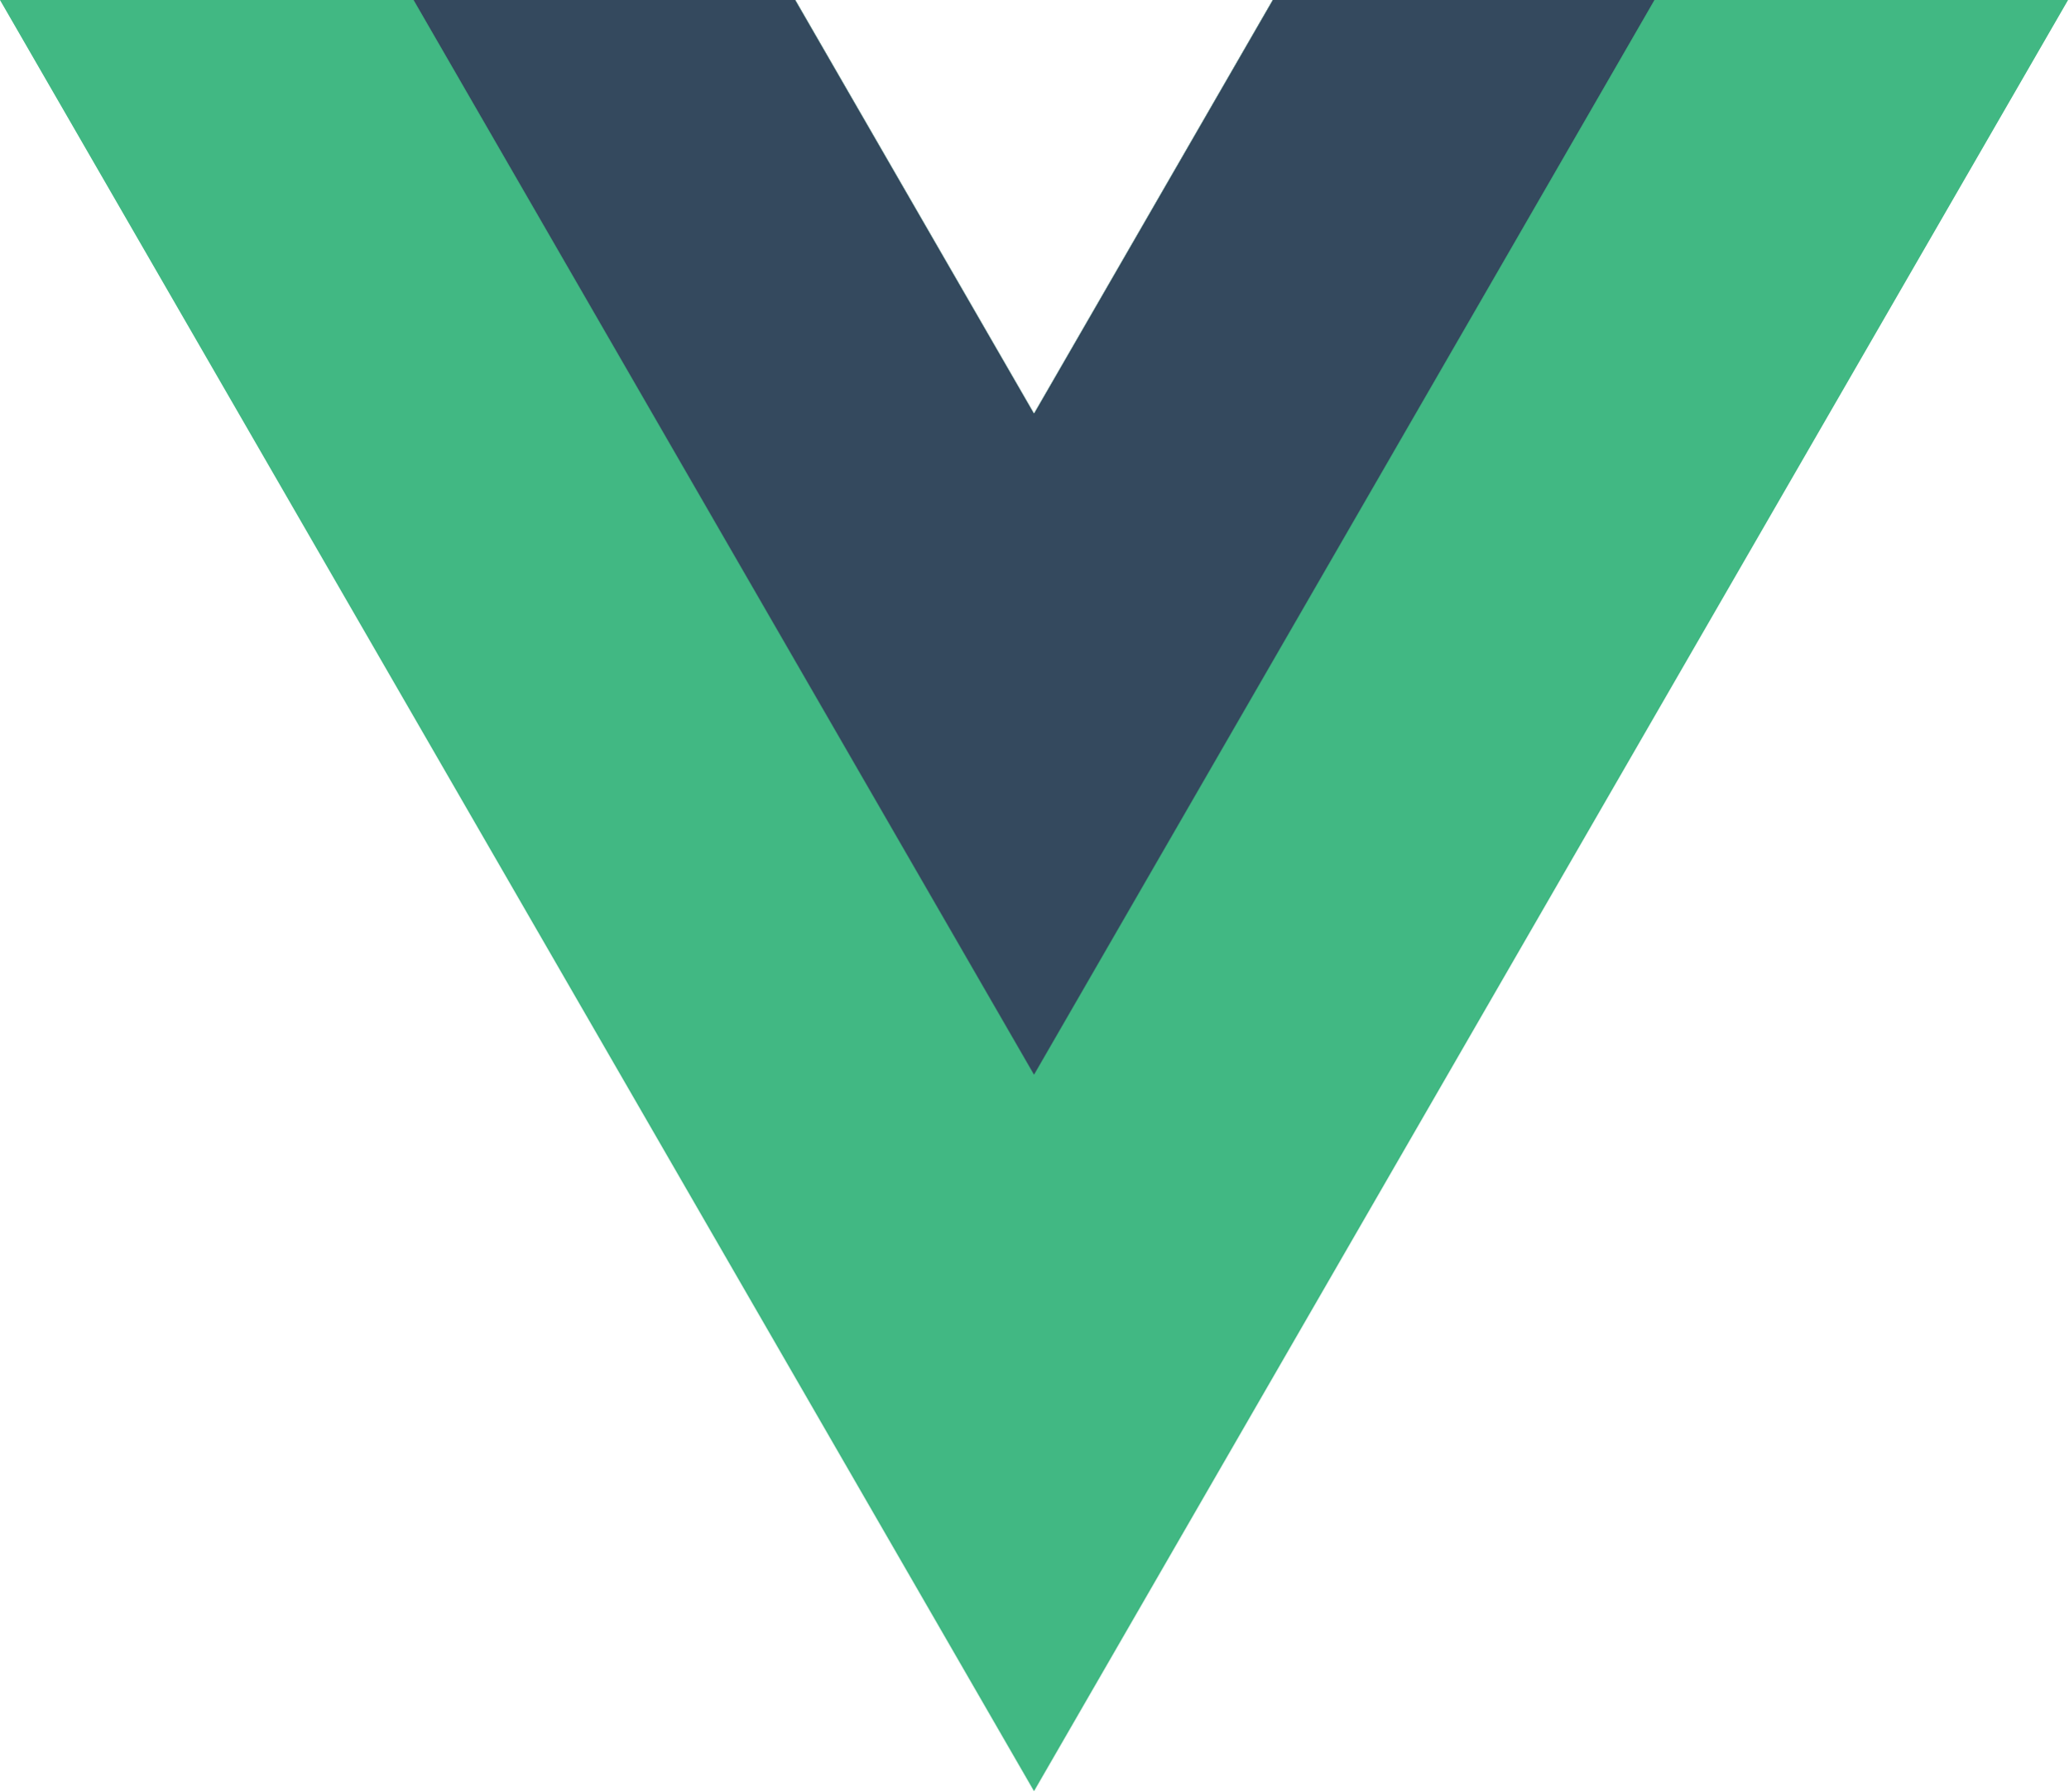
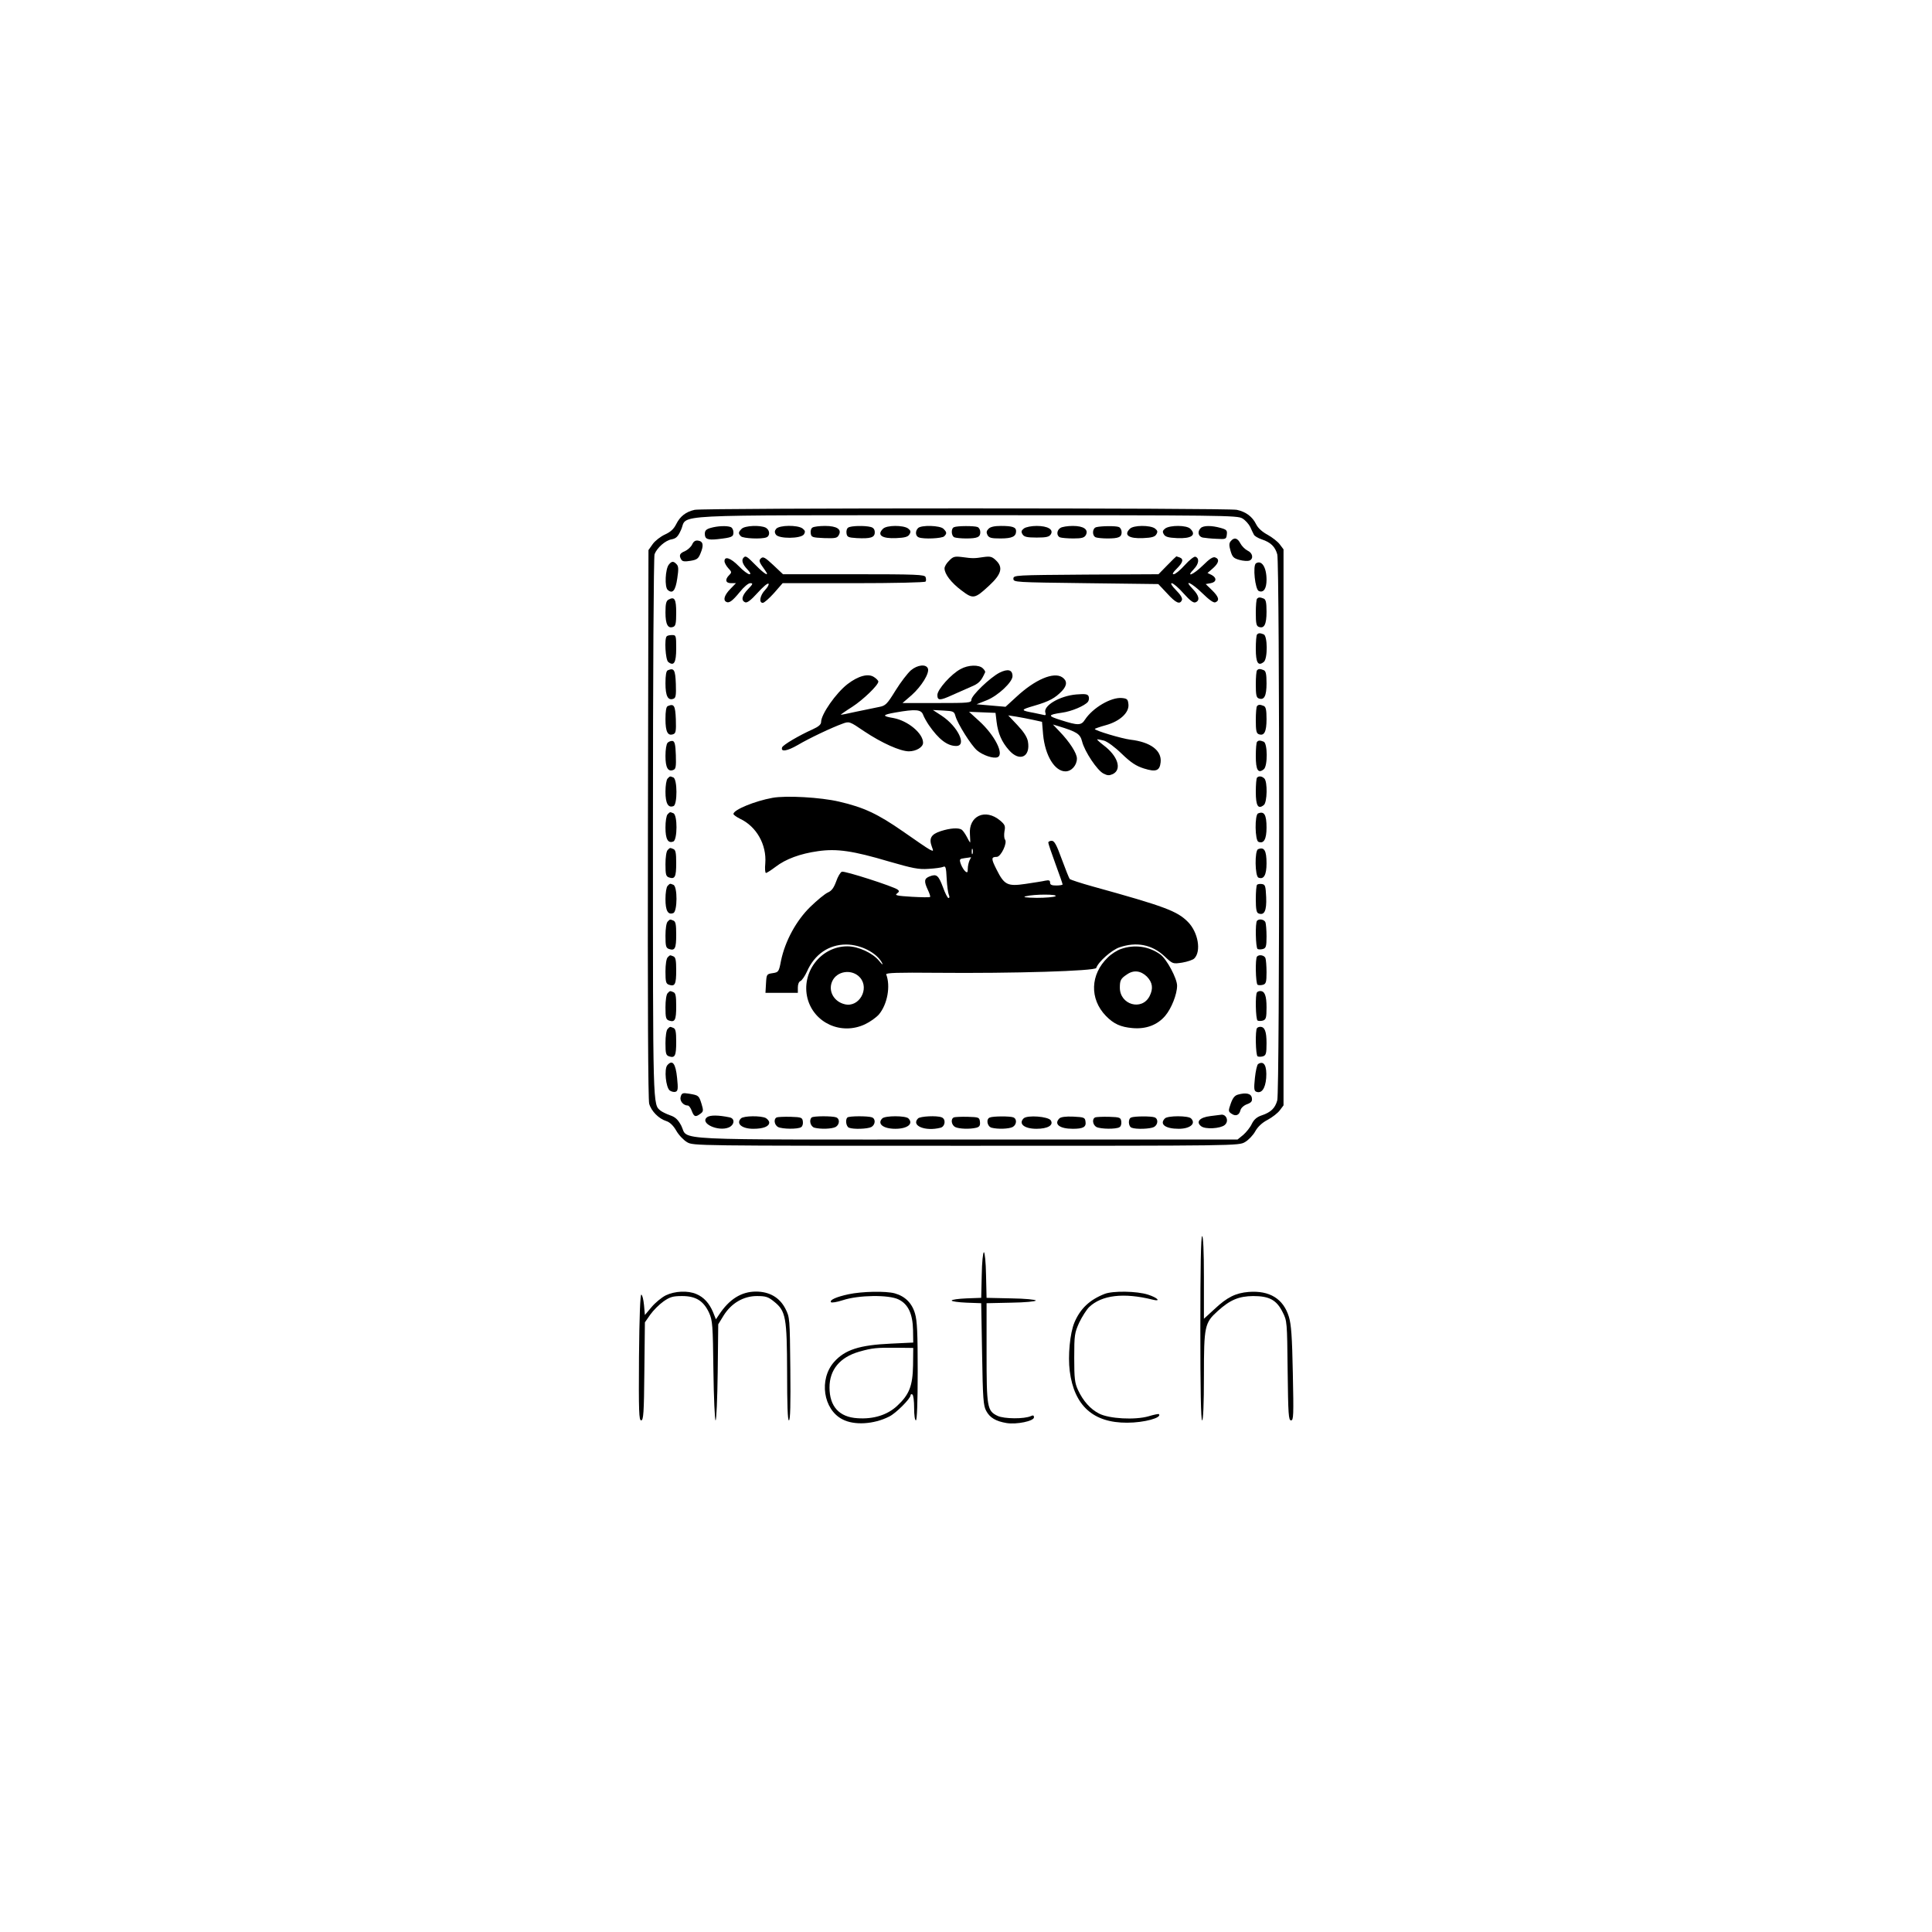
- <svg xmlns="http://www.w3.org/2000/svg" viewBox="0 0 261.76 226.69">
-   <path d="M161.096.001l-30.225 52.351L100.647.001H-.005l130.877 226.688L261.749.001z" fill="#41b883" />
-   <path d="M161.096.001l-30.225 52.351L100.647.001H52.346l78.526 136.01L209.398.001z" fill="#34495e" />
+ <svg xmlns="http://www.w3.org/2000/svg" version="1.0" width="1080pt" height="1080pt" viewBox="0 0 1080 1080" preserveAspectRatio="xMidYMid meet">
+   <g transform="translate(0,1080) scale(0.1,-0.1)" fill="#000000" stroke="none">
+     <path d="M3883 7950 c-49 -11 -81 -36 -103 -80 -14 -28 -32 -44 -63 -58 -24 -11 -55 -35 -68 -53 l-24 -34 -3 -1530 c-2 -1021 1 -1542 7 -1565 12 -42 54 -84 96 -97 19 -6 39 -25 55 -53 14 -25 42 -54 61 -65 34 -20 45 -20 1559 -20 1521 0 1525 0 1560 21 19 11 45 38 57 60 14 25 38 48 69 64 26 14 57 38 68 53 l21 28 0 1554 0 1554 -21 28 c-11 15 -42 39 -67 53 -30 16 -54 37 -65 59 -21 43 -57 70 -108 81 -47 11 -2985 11 -3031 0z m3062 -48 c17 -10 36 -32 44 -48 7 -16 16 -35 20 -42 3 -8 23 -20 44 -27 51 -17 75 -41 87 -84 14 -49 14 -3003 0 -3052 -12 -44 -36 -67 -87 -84 -27 -9 -43 -23 -55 -47 -9 -20 -31 -47 -48 -62 l-32 -26 -1515 0 c-1705 0 -1551 -8 -1595 78 -18 33 -32 47 -61 57 -20 7 -45 19 -54 26 -44 37 -43 -5 -43 1583 0 845 4 1515 9 1528 14 36 60 77 95 83 26 5 36 15 53 53 41 90 -117 81 1593 82 1452 0 1516 -1 1545 -18z" />
+     <path d="M3973 7849 c-25 -7 -33 -15 -33 -33 0 -29 15 -36 71 -30 81 9 89 13 89 38 0 13 -7 27 -16 30 -22 8 -73 6 -111 -5z" />
+     <path d="M4146 7844 c-19 -19 -20 -26 -4 -42 12 -12 114 -17 142 -6 22 8 20 41 -3 54 -31 16 -117 12 -135 -6z" />
+     <path d="M4339 7844 c-9 -11 -10 -20 -2 -32 15 -25 141 -24 157 1 9 15 7 21 -8 33 -28 20 -129 19 -147 -2z" />
+     <path d="M4542 7851 c-8 -4 -12 -19 -10 -32 3 -22 8 -24 75 -27 63 -2 73 0 82 17 18 32 -11 51 -77 51 -31 0 -63 -4 -70 -9z" />
+     <path d="M4742 7851 c-8 -4 -12 -19 -10 -32 3 -21 9 -24 57 -27 77 -4 101 3 101 32 0 16 -7 26 -22 30 -34 9 -111 7 -126 -3z" />
+     <path d="M4936 7844 c-36 -35 -6 -56 75 -52 47 2 65 7 73 21 9 15 7 21 -8 33 -27 19 -120 19 -140 -2z" />
+     <path d="M5132 7848 c-17 -17 -15 -45 4 -52 28 -11 130 -6 142 6 16 16 15 23 -4 42 -19 19 -124 22 -142 4z" />
+     <path d="M5333 7853 c-18 -7 -16 -50 3 -57 9 -3 37 -6 64 -6 63 0 80 7 80 35 0 13 -7 26 -16 29 -18 7 -113 7 -131 -1z" />
+     <path d="M5526 7844 c-12 -12 -13 -20 -6 -35 9 -16 22 -19 73 -19 65 0 87 11 87 41 0 22 -20 29 -85 29 -35 0 -59 -5 -69 -16z" />
+     <path d="M5724 7846 c-15 -12 -17 -18 -8 -33 9 -14 24 -18 79 -18 55 0 70 4 79 18 17 27 -17 47 -79 47 -29 0 -60 -6 -71 -14z" />
+     <path d="M5928 7849 c-22 -13 -23 -45 -2 -53 9 -3 42 -6 74 -6 48 0 61 4 70 19 16 31 -12 51 -73 51 -29 0 -60 -5 -69 -11z" />
+     <path d="M6128 7853 c-23 -6 -24 -49 -2 -57 9 -3 37 -6 64 -6 63 0 80 7 80 35 0 13 -7 26 -16 29 -17 7 -99 6 -126 -1z" />
+     <path d="M6316 7844 c-36 -35 -6 -56 75 -52 47 2 65 7 73 21 9 15 7 21 -8 33 -27 19 -120 19 -140 -2z" />
+     <path d="M6514 7846 c-15 -12 -17 -18 -8 -33 8 -14 26 -19 73 -21 81 -4 111 17 75 52 -20 21 -113 21 -140 2z" />
+     <path d="M6712 7848 c-20 -20 -14 -47 11 -53 12 -2 47 -6 77 -7 53 -3 55 -2 58 24 3 23 -2 28 -35 37 -50 14 -96 14 -111 -1z" />
+     <path d="M6880 7775 c-10 -12 -10 -24 -1 -55 10 -34 17 -41 50 -50 21 -6 46 -7 55 -4 25 10 19 43 -10 56 -14 7 -32 25 -40 40 -16 31 -35 36 -54 13z" />
+     <path d="M3869 7756 c-6 -13 -25 -30 -40 -37 -30 -12 -35 -24 -20 -48 6 -10 20 -11 51 -6 36 6 44 12 56 42 19 45 15 67 -14 71 -15 2 -25 -4 -33 -22z" />
+     <path d="M4157 7683 c-14 -13 -6 -38 20 -65 18 -19 22 -28 12 -28 -8 0 -35 20 -59 45 -45 46 -80 58 -80 28 0 -9 10 -27 21 -39 20 -21 20 -24 5 -39 -25 -25 -20 -45 11 -45 l27 0 -32 -33 c-32 -33 -41 -61 -23 -71 16 -10 35 4 76 54 23 29 48 50 59 50 17 0 15 -5 -12 -33 -35 -36 -41 -64 -16 -74 11 -4 32 12 69 53 29 32 56 56 61 51 4 -4 -5 -20 -19 -35 -29 -30 -36 -72 -13 -72 8 0 36 25 63 55 l48 55 397 0 c227 0 399 4 402 9 4 5 3 16 0 25 -5 14 -49 16 -402 16 l-395 0 -54 51 c-44 41 -56 49 -68 39 -15 -13 -13 -20 21 -67 29 -40 0 -25 -51 27 -50 51 -57 55 -68 43z" />
+     <path d="M5306 7666 c-15 -14 -26 -33 -26 -43 0 -32 37 -80 94 -123 66 -50 74 -49 156 27 69 64 79 102 36 142 -21 20 -32 22 -68 17 -52 -8 -61 -8 -120 0 -41 5 -50 3 -72 -20z" />
+     <path d="M6525 7640 l-49 -50 -406 -2 c-397 -3 -405 -3 -405 -23 0 -20 8 -20 405 -25 l405 -5 49 -52 c50 -55 72 -64 83 -37 4 10 -8 30 -33 55 -23 23 -32 39 -24 39 8 0 38 -25 66 -57 36 -40 55 -55 67 -50 26 10 20 38 -15 74 -56 58 -7 36 53 -23 39 -38 63 -55 73 -51 25 10 19 31 -19 68 l-35 34 28 5 c33 6 35 30 5 46 l-23 11 30 26 c34 30 38 52 13 61 -12 5 -32 -8 -68 -44 -54 -53 -100 -72 -51 -21 28 29 32 61 8 69 -7 2 -34 -19 -59 -47 -25 -28 -53 -51 -62 -51 -10 0 -4 10 17 31 35 35 40 54 16 63 -9 3 -17 6 -18 6 -1 0 -24 -22 -51 -50z" />
+     <path d="M3739 7644 c-20 -24 -25 -127 -6 -142 27 -23 43 -4 53 65 8 52 7 68 -4 79 -17 18 -27 18 -43 -2z" />
+     <path d="M7021 7651 c-19 -12 -5 -147 16 -155 27 -11 43 14 43 63 0 70 -27 112 -59 92z" />
+     <path d="M3737 7448 c-13 -7 -17 -23 -17 -72 0 -67 14 -92 44 -80 13 5 16 21 16 79 0 76 -9 92 -43 73z" />
+     <path d="M7027 7453 c-4 -3 -7 -39 -7 -79 0 -57 3 -73 16 -78 31 -12 44 13 44 84 0 53 -4 69 -16 74 -20 8 -29 8 -37 -1z" />
+     <path d="M7027 7253 c-4 -3 -7 -39 -7 -80 0 -78 13 -99 45 -73 22 18 21 146 -1 154 -20 8 -29 8 -37 -1z" />
+     <path d="M3727 7243 c-14 -13 -7 -130 8 -143 32 -26 45 -5 45 75 0 72 -1 75 -23 75 -13 0 -27 -3 -30 -7z" />
+     <path d="M5092 7053 c-18 -16 -57 -66 -86 -113 -48 -78 -56 -85 -92 -92 -21 -4 -78 -16 -126 -26 -49 -11 -88 -19 -88 -17 0 1 28 21 63 43 62 40 147 122 147 142 0 5 -11 17 -24 25 -32 22 -88 7 -148 -39 -65 -50 -148 -169 -148 -212 0 -14 -14 -26 -47 -41 -76 -34 -166 -87 -171 -101 -9 -27 28 -21 87 13 66 39 191 98 252 120 36 13 38 13 120 -43 99 -66 200 -111 249 -112 41 0 80 23 80 48 0 53 -85 123 -165 138 -66 11 -64 18 10 31 114 20 144 17 155 -12 5 -14 20 -40 32 -58 56 -81 104 -117 153 -117 62 0 10 109 -81 169 l-49 32 59 -3 c56 -3 60 -5 67 -31 12 -43 88 -164 121 -192 32 -27 91 -47 114 -38 39 15 -14 122 -102 202 l-57 52 74 -3 74 -3 6 -50 c8 -65 29 -113 69 -158 59 -68 122 -39 106 49 -5 25 -24 54 -59 91 l-51 54 45 -7 c24 -4 67 -12 94 -18 l50 -11 6 -71 c11 -118 65 -206 125 -206 34 0 64 34 64 72 0 29 -40 92 -98 152 l-36 38 30 -9 c104 -32 122 -43 133 -86 14 -56 84 -161 119 -179 23 -12 33 -12 53 -3 52 26 28 101 -52 161 -21 16 -37 31 -36 33 2 1 19 -2 38 -7 20 -6 61 -36 100 -74 52 -50 80 -68 124 -82 67 -21 88 -13 93 35 7 66 -57 113 -168 126 -49 6 -200 51 -200 60 0 2 28 12 61 21 80 22 132 71 127 117 -3 28 -7 32 -36 35 -60 6 -163 -54 -207 -121 -21 -33 -39 -33 -133 -3 -77 24 -77 30 4 42 54 7 126 38 145 60 6 7 8 21 5 30 -5 14 -17 16 -69 12 -94 -8 -188 -64 -173 -103 4 -12 1 -15 -12 -11 -9 2 -33 7 -52 11 -77 14 -77 17 2 40 83 24 117 43 155 83 29 31 29 57 1 76 -48 32 -153 -13 -257 -110 l-60 -55 -81 7 -81 7 58 23 c62 25 143 101 143 134 0 36 -25 43 -72 20 -53 -27 -158 -128 -158 -152 0 -17 -15 -18 -192 -18 l-193 0 51 44 c55 49 101 123 91 149 -10 26 -58 21 -95 -10z" />
+     <path d="M5370 7060 c-52 -27 -130 -114 -130 -145 0 -32 14 -32 82 -1 29 13 76 34 104 46 46 19 58 31 81 82 2 3 -4 14 -13 22 -21 21 -81 20 -124 -4z" />
+     <path d="M3733 7053 c-9 -3 -13 -28 -13 -73 0 -71 14 -98 45 -86 13 5 15 20 13 83 -3 79 -10 91 -45 76z" />
+     <path d="M7027 7053 c-4 -3 -7 -39 -7 -79 0 -57 3 -73 16 -78 31 -12 44 13 44 84 0 53 -4 69 -16 74 -20 8 -29 8 -37 -1z" />
+     <path d="M3733 6853 c-9 -3 -13 -28 -13 -73 0 -71 13 -96 44 -84 14 5 16 19 14 83 -3 77 -10 89 -45 74z" />
+     <path d="M7027 6853 c-4 -3 -7 -39 -7 -79 0 -57 3 -73 16 -78 31 -12 44 13 44 84 0 53 -4 69 -16 74 -20 8 -29 8 -37 -1z" />
+     <path d="M3732 6648 c-7 -7 -12 -38 -12 -74 0 -65 14 -90 44 -78 14 5 16 19 14 83 -2 58 -6 76 -18 79 -9 1 -21 -3 -28 -10z" />
+     <path d="M7027 6653 c-4 -3 -7 -39 -7 -80 0 -78 13 -99 45 -73 22 18 21 146 -1 154 -20 8 -29 8 -37 -1z" />
+     <path d="M3732 6448 c-7 -7 -12 -39 -12 -74 0 -65 15 -92 45 -80 22 8 22 151 -1 160 -20 8 -18 8 -32 -6z" />
+     <path d="M7027 6453 c-4 -3 -7 -39 -7 -80 0 -78 13 -99 45 -73 19 15 21 130 3 148 -13 13 -31 16 -41 5z" />
+     <path d="M4318 6340 c-99 -18 -218 -67 -218 -90 0 -5 17 -17 37 -27 92 -43 149 -145 141 -249 -3 -30 -1 -54 4 -54 4 0 28 15 53 34 57 44 138 74 238 88 105 15 195 2 397 -58 132 -38 165 -45 220 -41 36 2 73 7 82 11 14 7 17 -2 20 -66 2 -40 8 -81 12 -90 5 -11 4 -18 -2 -18 -5 0 -19 27 -31 61 -25 66 -35 75 -74 60 -31 -12 -33 -27 -10 -76 9 -19 15 -37 12 -39 -2 -3 -49 -2 -103 1 -81 5 -96 8 -82 18 13 10 14 14 4 22 -24 18 -297 106 -312 100 -8 -3 -23 -28 -32 -55 -13 -35 -25 -52 -46 -61 -16 -7 -60 -43 -98 -80 -79 -77 -141 -191 -164 -301 -12 -63 -14 -65 -47 -70 -33 -5 -34 -6 -37 -57 l-3 -53 90 0 91 0 0 30 c0 18 6 33 15 36 8 4 24 27 36 53 42 96 122 151 219 151 83 0 173 -47 202 -105 5 -11 -3 -5 -18 14 -36 44 -116 81 -177 81 -149 0 -260 -146 -223 -291 36 -138 189 -207 321 -145 28 13 63 38 78 55 48 57 66 159 41 224 -3 9 65 11 278 9 435 -4 890 10 896 27 12 35 86 100 129 115 96 33 183 16 253 -50 46 -43 46 -43 99 -35 29 5 59 15 67 23 40 40 22 146 -35 204 -60 61 -129 87 -534 199 -65 18 -122 37 -127 41 -4 5 -24 55 -45 112 -29 80 -41 102 -56 102 -10 0 -19 -5 -19 -10 0 -6 18 -59 40 -119 22 -60 40 -111 40 -115 0 -3 -16 -6 -35 -6 -26 0 -35 4 -35 16 0 13 -6 15 -27 11 -16 -4 -65 -11 -110 -18 -101 -15 -119 -6 -162 80 -31 61 -31 71 1 71 23 0 61 79 46 97 -5 6 -6 27 -3 46 6 29 3 37 -24 60 -83 70 -178 26 -169 -78 2 -25 2 -45 1 -45 -1 0 -10 15 -19 33 -9 17 -22 35 -28 39 -18 12 -64 9 -117 -8 -55 -18 -67 -41 -50 -87 10 -26 10 -27 -12 -16 -12 6 -79 52 -149 101 -141 98 -219 135 -358 167 -102 24 -296 35 -372 21z m1119 -312 c-3 -7 -5 -2 -5 12 0 14 2 19 5 13 2 -7 2 -19 0 -25z m-17 -37 c-5 -11 -10 -32 -10 -47 0 -22 -3 -24 -14 -15 -8 7 -19 25 -25 41 -9 27 -8 29 22 33 18 2 33 5 35 5 1 1 -2 -7 -8 -17z m480 -201 c-8 -5 -55 -9 -105 -9 -63 1 -81 4 -60 9 46 12 183 12 165 0z m-1092 -455 c54 -63 -6 -168 -85 -149 -61 14 -94 73 -72 126 25 61 112 74 157 23z" />
+     <path d="M3732 6248 c-7 -7 -12 -39 -12 -74 0 -65 14 -90 44 -78 23 9 24 149 0 158 -20 8 -18 8 -32 -6z" />
+     <path d="M7033 6253 c-20 -7 -18 -152 2 -159 30 -12 45 15 45 80 0 72 -13 93 -47 79z" />
+     <path d="M3732 6048 c-7 -7 -12 -40 -12 -79 0 -59 3 -68 20 -74 33 -11 40 3 40 80 0 57 -3 74 -16 79 -20 8 -18 8 -32 -6z" />
+     <path d="M7033 6053 c-20 -7 -18 -152 2 -159 30 -12 45 15 45 80 0 72 -13 93 -47 79z" />
+     <path d="M3732 5848 c-7 -7 -12 -39 -12 -74 0 -65 14 -90 44 -78 23 9 24 149 0 158 -20 8 -18 8 -32 -6z" />
+     <path d="M7027 5854 c-4 -4 -7 -40 -7 -81 0 -56 4 -75 15 -79 33 -13 46 15 43 90 -3 63 -5 71 -23 74 -12 2 -24 0 -28 -4z" />
+     <path d="M3732 5648 c-7 -7 -12 -40 -12 -79 0 -59 3 -68 20 -74 33 -11 40 3 40 80 0 57 -3 74 -16 79 -20 8 -18 8 -32 -6z" />
+     <path d="M7027 5653 c-11 -10 -8 -151 3 -158 6 -3 19 -3 30 0 17 5 20 15 20 70 0 35 -3 70 -6 79 -6 16 -35 22 -47 9z" />
+     <path d="M6266 5495 c-21 -7 -54 -28 -73 -47 -99 -95 -103 -232 -11 -327 44 -45 82 -62 148 -68 76 -7 140 17 184 69 34 40 66 120 66 168 0 40 -57 147 -93 174 -63 46 -145 58 -221 31z m145 -154 c32 -33 37 -67 15 -110 -43 -83 -166 -48 -166 48 0 41 5 51 40 74 37 26 77 21 111 -12z" />
+     <path d="M3732 5448 c-7 -7 -12 -40 -12 -79 0 -59 3 -68 20 -74 33 -11 40 3 40 80 0 57 -3 74 -16 79 -20 8 -18 8 -32 -6z" />
+     <path d="M7027 5453 c-11 -10 -8 -151 3 -158 6 -3 19 -3 30 0 17 5 20 15 20 70 0 35 -3 70 -6 79 -6 16 -35 22 -47 9z" />
+     <path d="M3732 5248 c-7 -7 -12 -40 -12 -79 0 -59 3 -68 20 -74 33 -11 40 3 40 80 0 57 -3 74 -16 79 -20 8 -18 8 -32 -6z" />
+     <path d="M7027 5253 c-11 -10 -8 -151 3 -158 6 -3 19 -3 30 0 17 6 20 15 20 74 0 65 -10 91 -35 91 -7 0 -15 -3 -18 -7z" />
+     <path d="M3732 5048 c-7 -7 -12 -40 -12 -79 0 -59 3 -68 20 -74 33 -11 40 3 40 80 0 57 -3 74 -16 79 -20 8 -18 8 -32 -6z" />
+     <path d="M7027 5053 c-11 -10 -8 -151 3 -158 6 -3 19 -3 30 0 17 6 20 15 20 74 0 65 -10 91 -35 91 -7 0 -15 -3 -18 -7z" />
+     <path d="M3730 4845 c-18 -22 -8 -124 14 -141 10 -7 25 -10 33 -7 13 5 14 18 8 77 -8 81 -26 105 -55 71z" />
+     <path d="M7033 4852 c-6 -4 -14 -39 -18 -78 -6 -59 -5 -72 8 -77 29 -11 50 17 55 76 5 69 -12 100 -45 79z" />
+     <path d="M3805 4669 c-7 -22 14 -49 40 -49 6 0 16 -13 22 -30 13 -34 21 -36 48 -16 17 12 18 18 7 54 -15 48 -16 49 -69 58 -37 6 -42 4 -48 -17z" />
+     <path d="M6920 4681 c-18 -5 -29 -19 -40 -50 -14 -40 -14 -44 3 -56 24 -17 44 -10 51 18 3 13 18 27 36 34 25 9 31 17 28 35 -3 25 -32 32 -78 19z" />
+     <path d="M3953 4555 c-44 -34 63 -83 122 -57 32 15 34 50 3 56 -63 13 -108 13 -125 1z" />
+     <path d="M6766 4561 c-60 -7 -83 -33 -51 -57 23 -18 107 -13 131 7 27 22 8 65 -24 57 -4 0 -29 -4 -56 -7z" />
+     <path d="M4142 4548 c-29 -29 5 -58 69 -58 56 0 89 13 89 35 0 8 -9 19 -19 25 -27 14 -124 13 -139 -2z" />
+     <path d="M4343 4554 c-20 -8 -15 -42 6 -54 24 -12 111 -13 129 -1 8 4 12 19 10 32 -3 22 -8 24 -68 26 -36 1 -71 -1 -77 -3z" />
+     <path d="M4537 4553 c-16 -15 -6 -51 16 -57 35 -9 96 -7 118 4 23 13 25 46 3 54 -21 8 -129 8 -137 -1z" />
+     <path d="M4737 4553 c-13 -12 -7 -51 9 -57 25 -10 104 -7 125 4 23 13 25 46 3 54 -21 8 -129 8 -137 -1z" />
+     <path d="M4932 4548 c-30 -30 5 -58 73 -58 68 0 103 28 73 58 -16 16 -130 16 -146 0z" />
+     <path d="M5132 4548 c-41 -41 41 -74 126 -52 26 7 31 48 6 58 -28 11 -120 6 -132 -6z" />
+     <path d="M5333 4554 c-20 -8 -15 -42 6 -54 22 -11 83 -13 119 -4 18 5 22 13 20 33 -3 25 -6 26 -68 28 -36 1 -71 -1 -77 -3z" />
+     <path d="M5533 4553 c-22 -8 -15 -50 10 -57 35 -9 96 -7 118 4 23 13 25 46 3 54 -18 7 -113 7 -131 -1z" />
+     <path d="M5722 4548 c-30 -30 4 -58 72 -58 63 0 97 20 80 47 -14 22 -132 31 -152 11z" />
+     <path d="M5922 4548 c-32 -32 1 -58 75 -58 59 0 76 10 71 41 -3 22 -8 24 -68 27 -42 2 -70 -2 -78 -10z" />
+     <path d="M6123 4554 c-20 -8 -15 -42 6 -54 24 -12 111 -13 129 -1 8 4 12 19 10 32 -3 22 -8 24 -68 26 -36 1 -71 -1 -77 -3z" />
+     <path d="M6323 4553 c-18 -7 -16 -50 3 -57 25 -10 104 -7 125 4 23 13 25 46 3 54 -18 7 -113 7 -131 -1z" />
+     <path d="M6512 4548 c-32 -32 2 -58 77 -58 64 0 98 29 69 58 -16 16 -130 16 -146 0z" />
+     <path d="M6710 3375 c0 -337 3 -515 10 -515 6 0 10 89 10 248 0 281 4 297 78 364 69 62 117 82 197 83 91 0 131 -22 165 -90 25 -49 25 -54 28 -327 3 -245 5 -278 19 -278 14 0 15 28 10 263 -4 207 -9 273 -22 316 -31 101 -108 148 -225 139 -72 -6 -120 -29 -191 -96 l-59 -54 0 231 c0 147 -4 231 -10 231 -7 0 -10 -178 -10 -515z" />
+     <path d="M5488 3673 l-3 -128 -82 -3 c-46 -2 -83 -7 -83 -12 0 -5 37 -10 83 -12 l82 -3 5 -285 c4 -247 7 -289 23 -317 20 -38 54 -58 114 -68 56 -9 153 11 153 32 0 11 -5 13 -17 7 -37 -17 -150 -16 -186 1 -59 28 -62 47 -62 355 l0 275 138 3 c77 1 137 7 137 12 0 5 -60 11 -137 12 l-138 3 -3 128 c-1 70 -7 127 -12 127 -5 0 -11 -57 -12 -127z" />
+     <path d="M3722 3559 c-24 -12 -60 -42 -80 -66 l-37 -44 -5 56 c-3 30 -9 56 -15 58 -6 1 -11 -122 -13 -350 -2 -305 0 -353 12 -353 13 0 16 41 18 274 l3 274 30 43 c17 24 50 57 74 74 36 25 52 30 104 30 77 0 120 -27 151 -94 19 -43 21 -66 24 -323 2 -153 8 -278 12 -278 5 0 10 121 12 268 l3 269 30 49 c43 69 111 109 186 109 49 0 63 -4 96 -31 66 -53 72 -87 73 -396 0 -179 3 -268 10 -268 8 0 10 93 8 288 -3 285 -3 288 -28 337 -32 62 -89 95 -164 95 -82 0 -150 -43 -207 -130 l-17 -25 -16 40 c-21 50 -52 84 -93 101 -48 21 -121 17 -171 -7z" />
+     <path d="M4743 3565 c-69 -15 -106 -32 -98 -44 3 -5 33 0 67 11 88 29 257 31 311 4 54 -26 79 -81 81 -171 l1 -70 -125 -6 c-176 -8 -257 -34 -318 -103 -85 -97 -60 -265 47 -320 66 -35 176 -28 261 15 38 18 120 101 120 119 0 6 5 8 10 5 6 -3 10 -37 10 -76 0 -39 4 -69 10 -69 6 0 10 98 10 273 0 215 -3 284 -15 324 -17 59 -56 97 -113 113 -51 14 -184 11 -259 -5z m361 -397 c-2 -115 -21 -164 -89 -227 -55 -51 -132 -75 -221 -69 -103 6 -157 66 -157 172 0 99 58 169 166 200 73 21 99 23 207 22 l95 -1 -1 -97z" />
+     <path d="M6175 3567 c-84 -33 -136 -82 -169 -160 -25 -60 -37 -186 -26 -272 25 -193 131 -289 321 -288 95 0 197 28 177 48 -2 2 -28 -3 -57 -12 -76 -22 -221 -14 -277 15 -49 25 -89 70 -118 132 -18 39 -21 64 -21 180 0 127 2 139 28 197 16 33 41 72 55 86 71 68 194 82 355 42 50 -13 28 11 -26 28 -62 20 -196 22 -242 4z" />
+   </g>
</svg>
